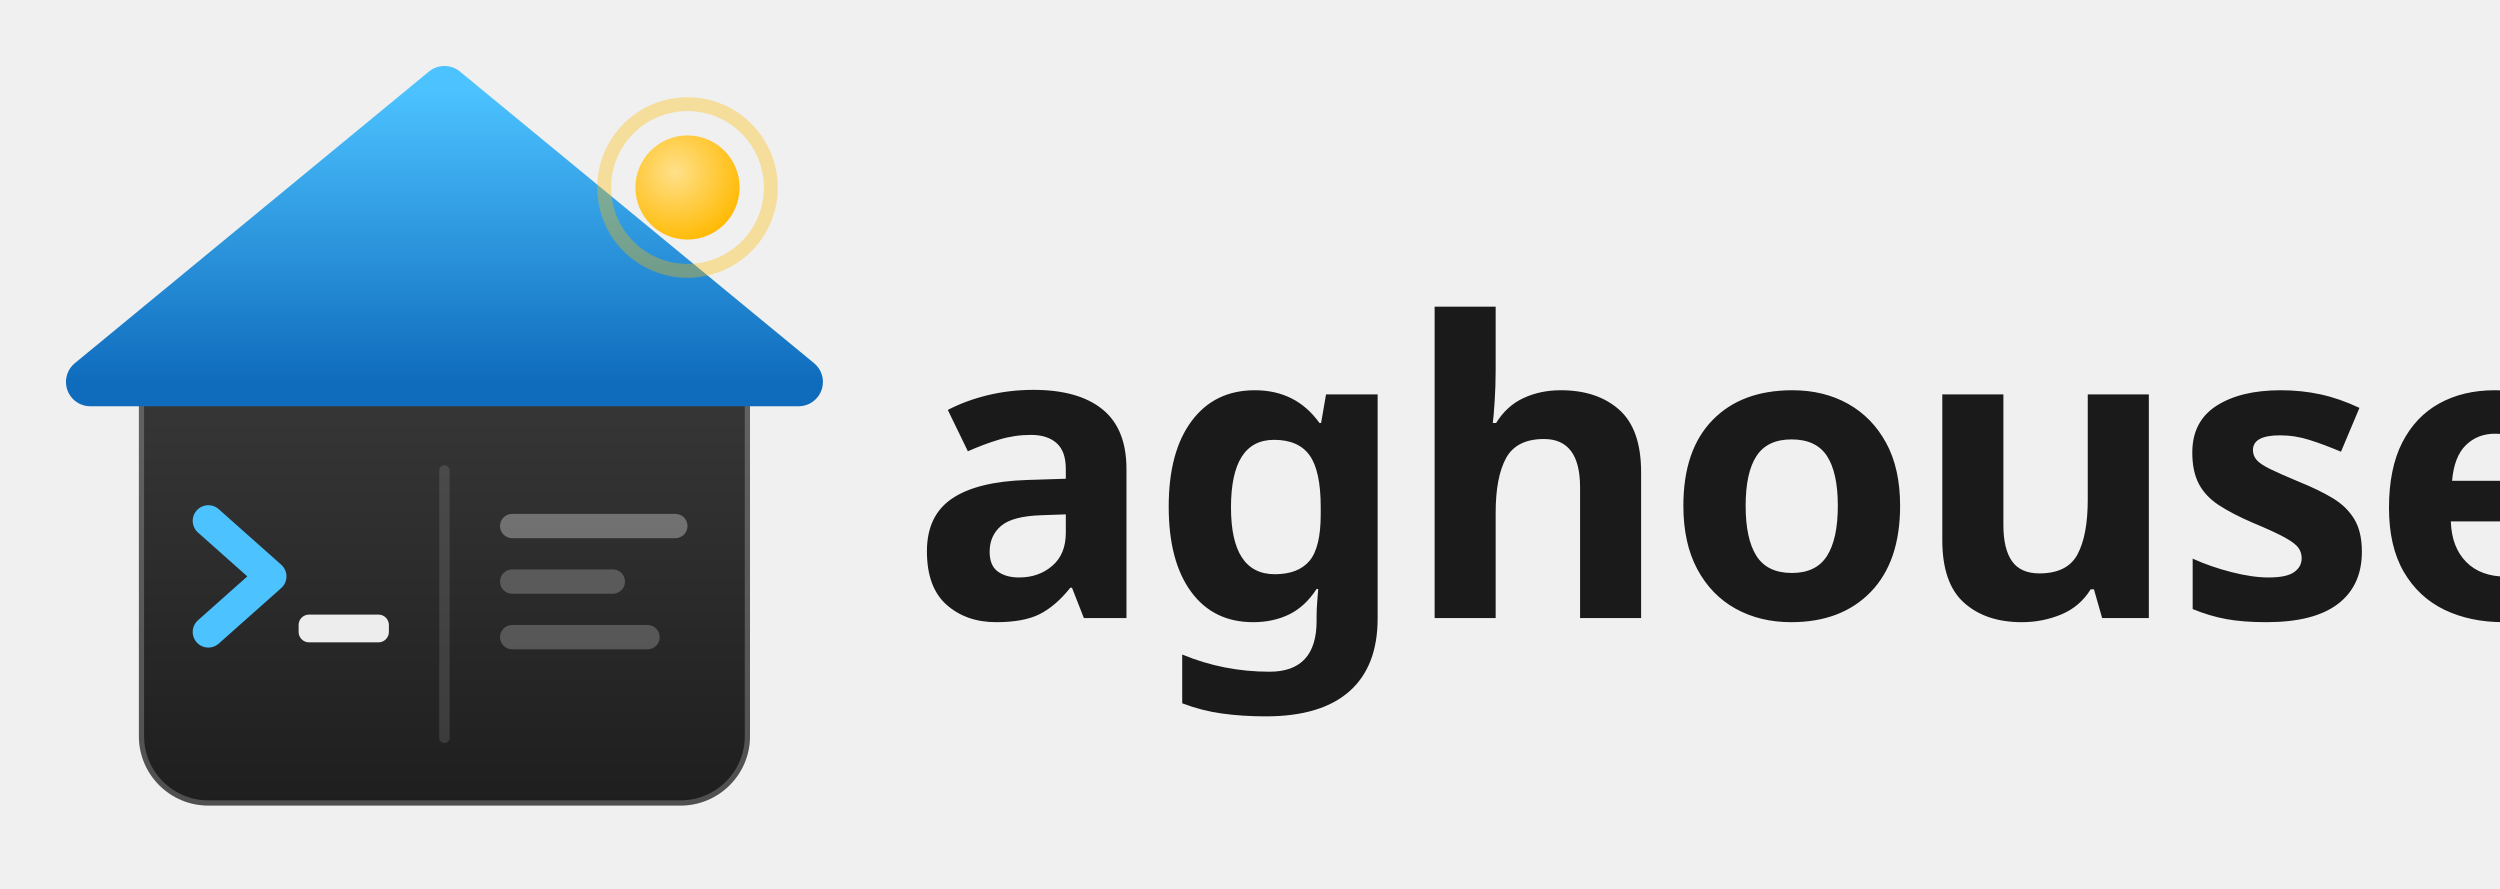
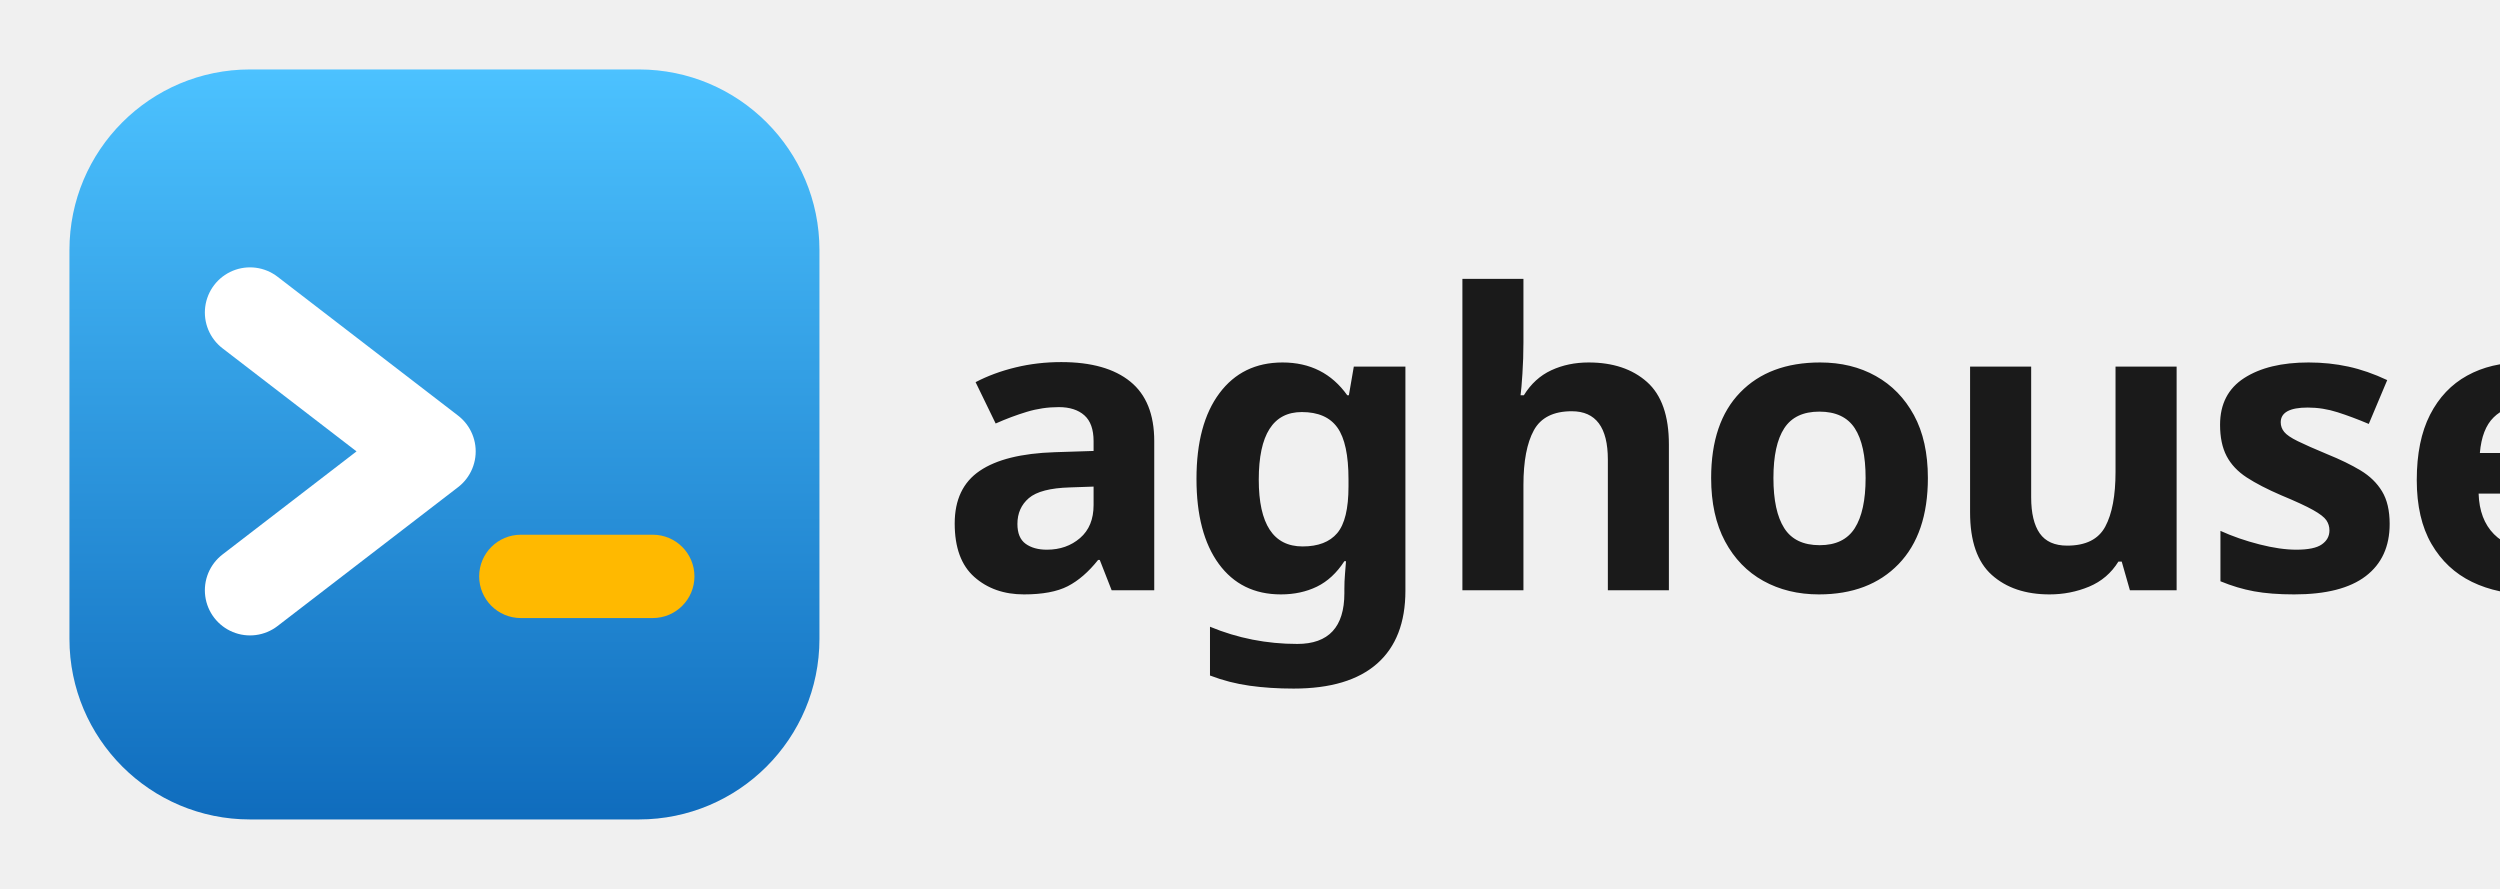
<svg xmlns="http://www.w3.org/2000/svg" viewBox="0 0 720 256" width="720" height="256">
  <style>
    .word { fill: #1A1A1A; font-family: 'Segoe UI Variable Display', 'Segoe UI', system-ui, sans-serif; font-weight: 600; }
  </style>
  <defs>
-     <linearGradient id="roof" x1="0" y1="0" x2="0" y2="1">
+     <linearGradient id="tile" x1="0" y1="0" x2="0" y2="1">
      <stop offset="0" stop-color="#4CC2FF" />
      <stop offset="1" stop-color="#0F6CBD" />
    </linearGradient>
-     <linearGradient id="body" x1="0" y1="0" x2="0" y2="1">
-       <stop offset="0" stop-color="#3A3A3A" />
-       <stop offset="1" stop-color="#1E1E1E" />
-     </linearGradient>
-     <radialGradient id="dot" cx="0.38" cy="0.35" r="0.7">
-       <stop offset="0" stop-color="#FFE08A" />
-       <stop offset="1" stop-color="#FFB900" />
-     </radialGradient>
  </defs>
  <g>
-     <rect x="40" y="96" width="176" height="136" rx="20" fill="url(#body)" />
-     <rect x="40.75" y="96.75" width="174.5" height="134.5" rx="19.25" fill="none" stroke="#FFFFFF" stroke-opacity="0.22" stroke-width="1.5" />
-     <path d="M128 26 L230 110 L26 110 Z" fill="url(#roof)" stroke="url(#roof)" stroke-width="14" stroke-linejoin="round" />
-     <rect x="126.5" y="134" width="3" height="80" rx="1.5" fill="#FFFFFF" fill-opacity="0.12" />
-     <path d="M60 150 L78 166 L60 182" fill="none" stroke="#4CC2FF" stroke-width="9" stroke-linecap="round" stroke-linejoin="round" />
-     <rect x="86" y="177" width="26" height="8" rx="3" fill="#EDEDED" />
-     <rect x="144" y="148" width="54" height="7" rx="3.5" fill="#FFFFFF" fill-opacity="0.32" />
-     <rect x="144" y="164" width="36" height="7" rx="3.5" fill="#FFFFFF" fill-opacity="0.22" />
-     <rect x="144" y="180" width="46" height="7" rx="3.5" fill="#FFFFFF" fill-opacity="0.22" />
-     <circle cx="198" cy="54" r="24" fill="none" stroke="#FFB900" stroke-opacity="0.35" stroke-width="4" />
-     <circle cx="198" cy="54" r="15" fill="url(#dot)" />
+     <rect x="20" y="20" width="216" height="216" rx="52" fill="url(#tile)" />
+     <path d="M72 90 L124 130 L72 170" fill="none" stroke="#FFFFFF" stroke-width="26" stroke-linecap="round" stroke-linejoin="round" />
+     <rect x="138" y="154" width="62" height="24" rx="12" fill="#FFB900" />
  </g>
-   <text class="word" x="262" y="178" font-size="118" letter-spacing="-2">aghouse</text>
+   <text class="word" x="270" y="170" font-size="118" letter-spacing="-2">aghouse</text>
</svg>
